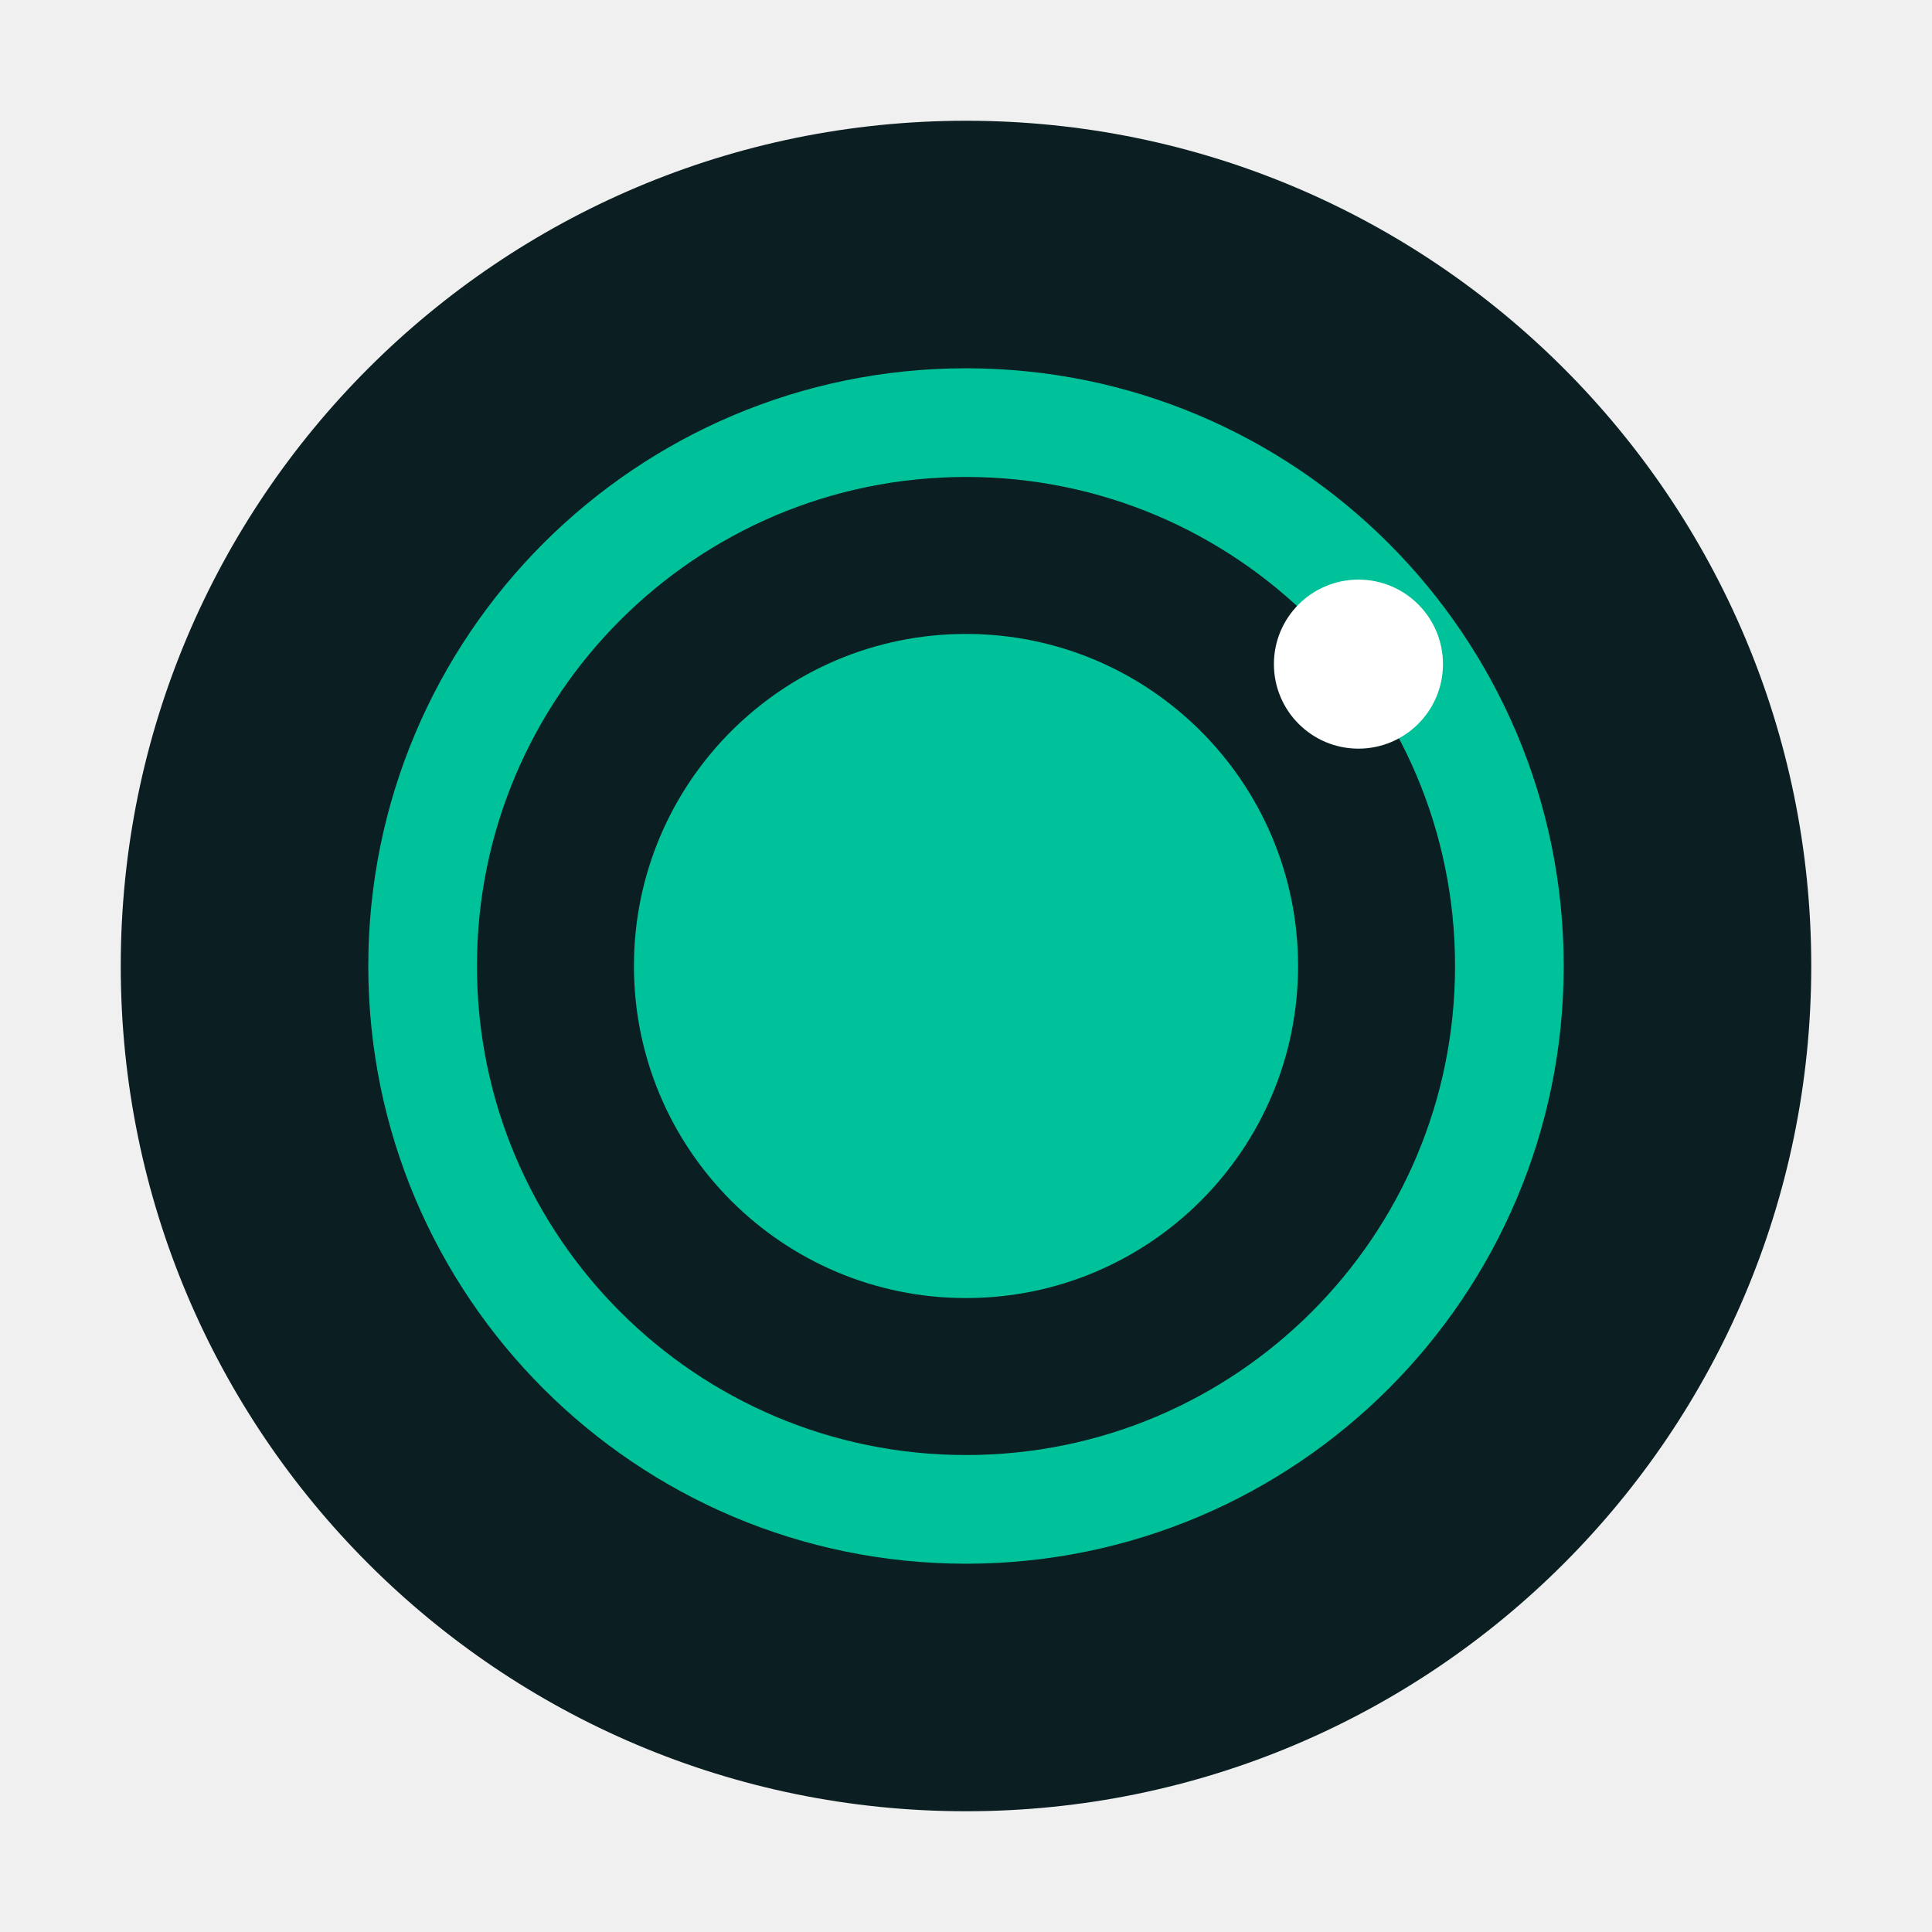
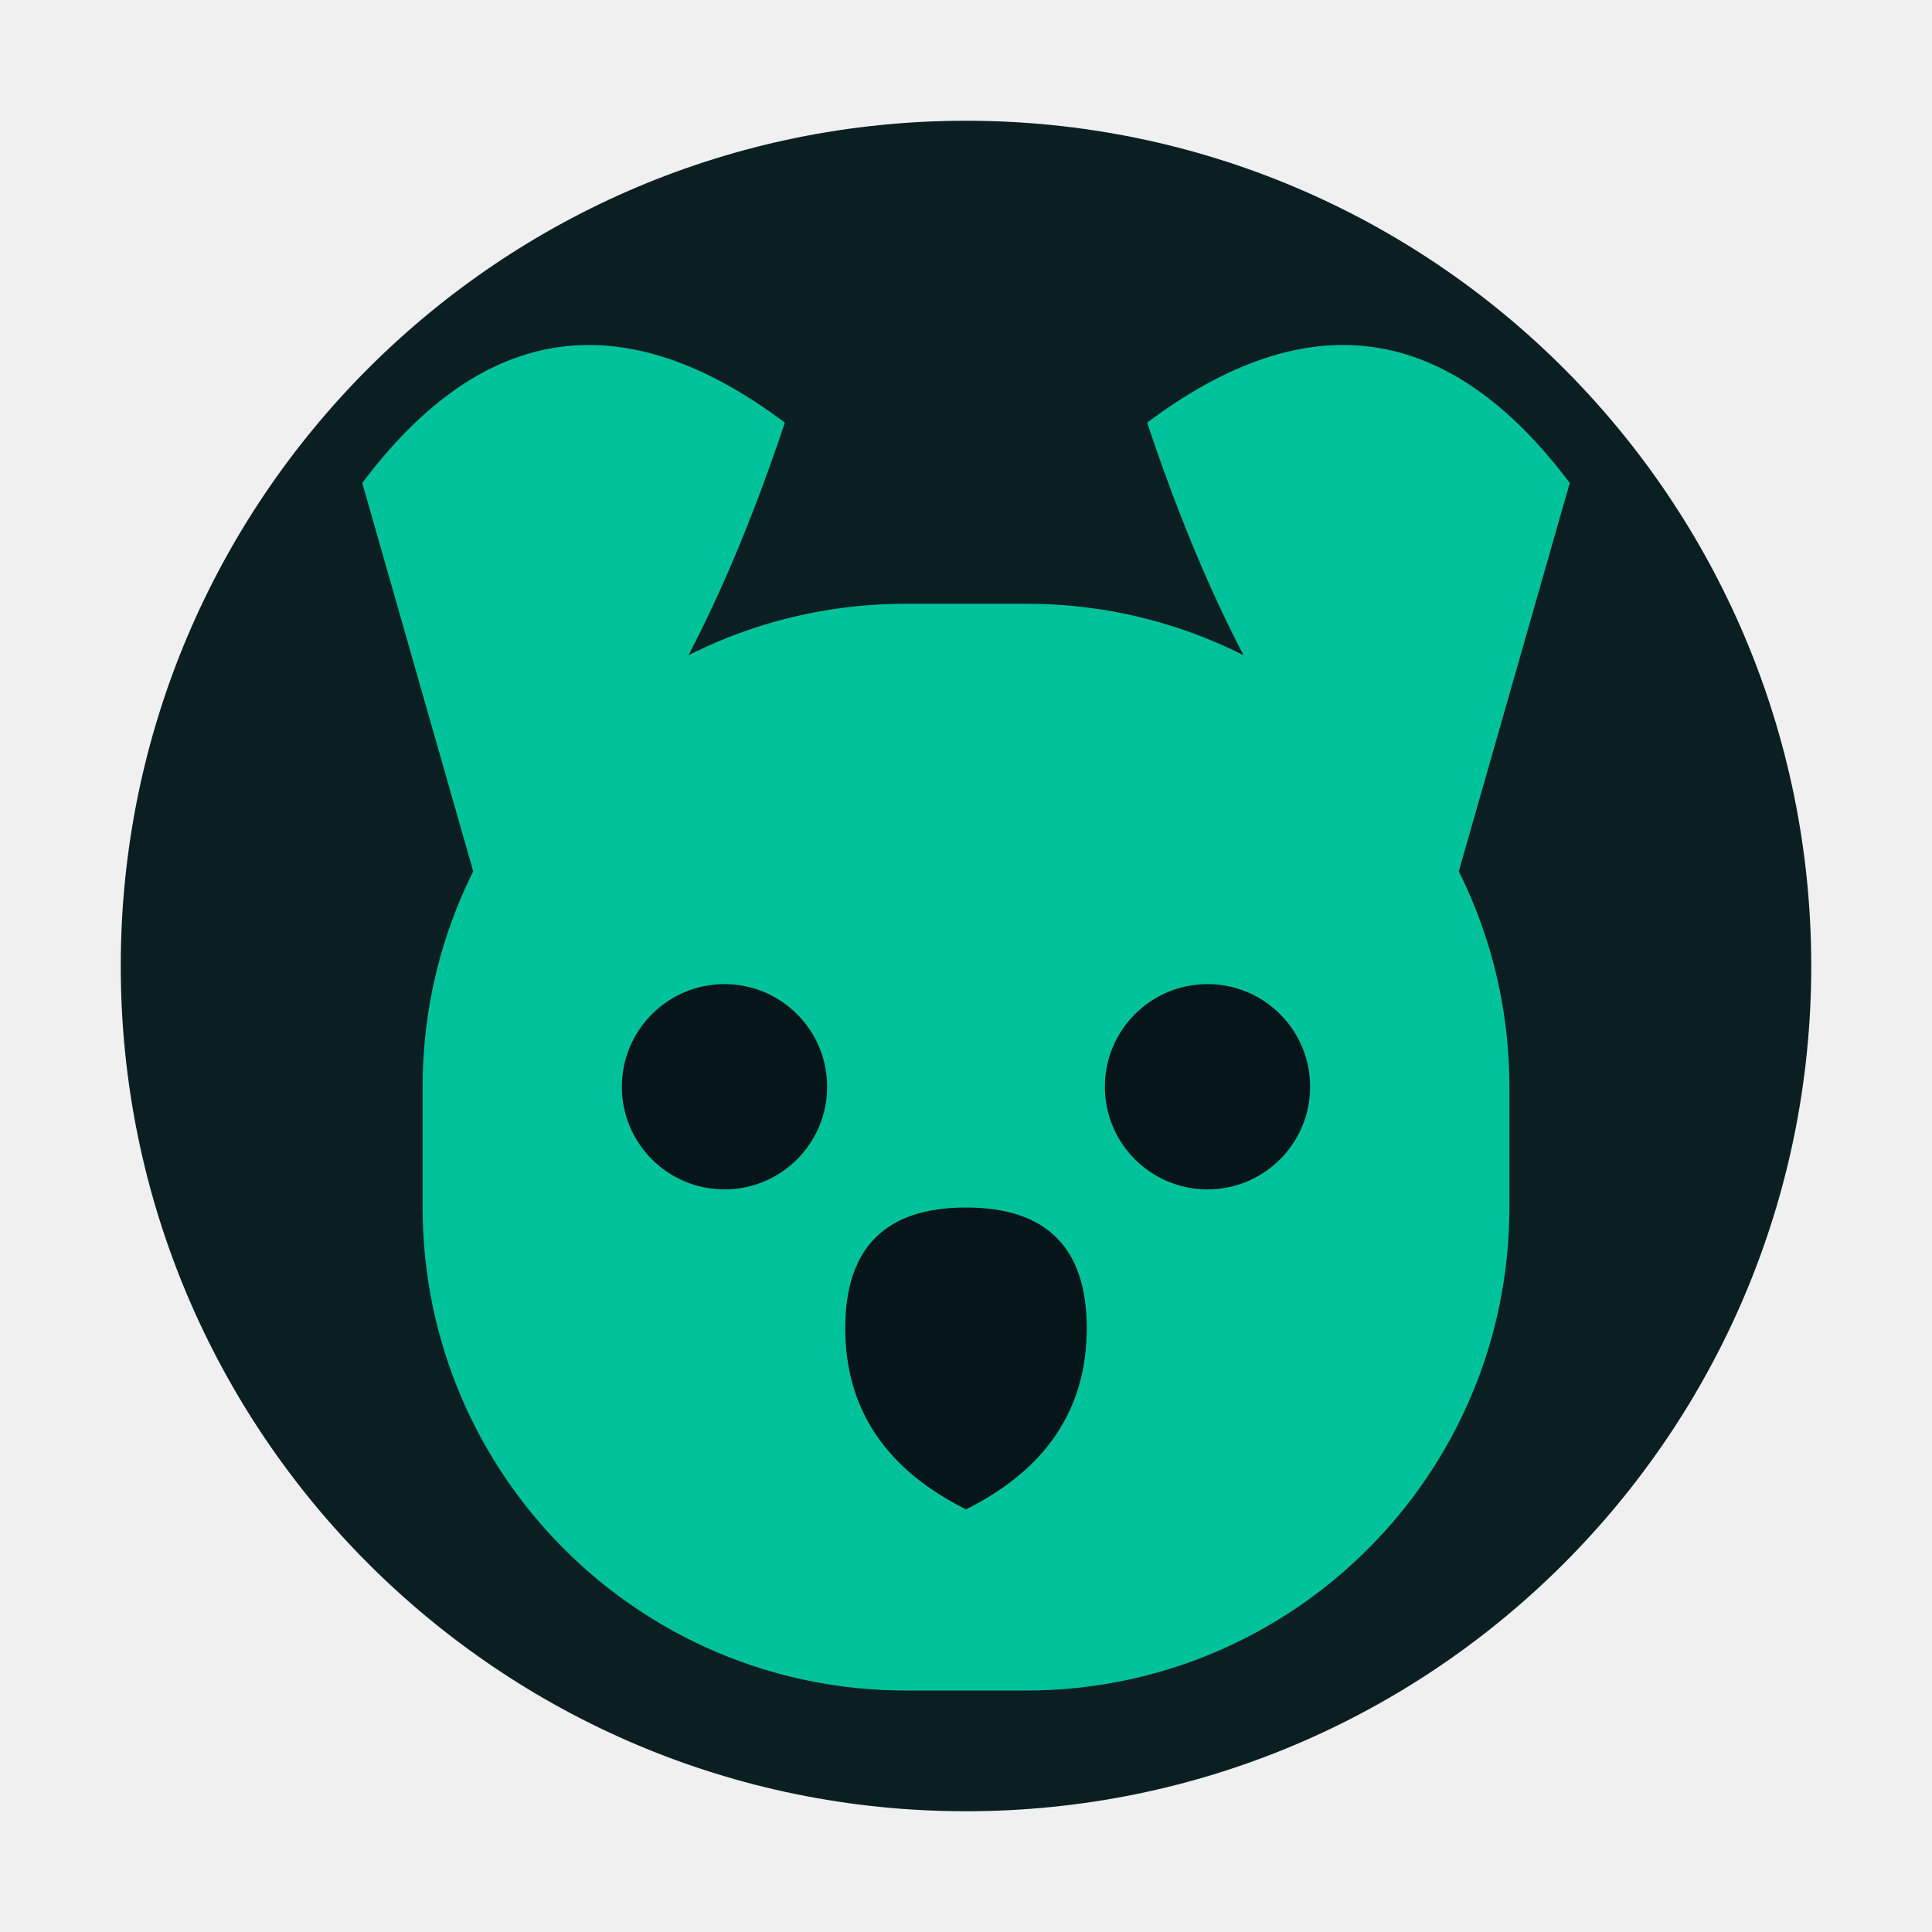
<svg xmlns="http://www.w3.org/2000/svg" viewBox="0 0 32 32" role="img" aria-label="OpenBuddy">
  <circle cx="16" cy="16" r="14" fill="#0B1F22" />
-   <circle cx="16" cy="16" r="9" fill="none" stroke="#00C29A" stroke-width="1.8" />
-   <circle cx="16" cy="16" r="5.5" fill="#00C29A" />
-   <circle cx="22.5" cy="11" r="1.4" fill="#FFFFFF" />
+   <path d="M6 8 Q9 4 13 7 Q11 13 8 15 Z" fill="#00C29A" />
+   <path d="M26 8 Q23 4 19 7 Q21 13 24 15 Z" fill="#00C29A" />
+   <rect x="7" y="10" width="18" height="18" rx="8" fill="#00C29A" />
+   <circle cx="12" cy="18" r="1.7" fill="#06151A" />
+   <circle cx="20" cy="18" r="1.7" fill="#06151A" />
+   <path d="M14 22 Q14 20 16 20 Q18 20 18 22 Q18 24 16 25 Q14 24 14 22 Z" fill="#06151A" />
</svg>
